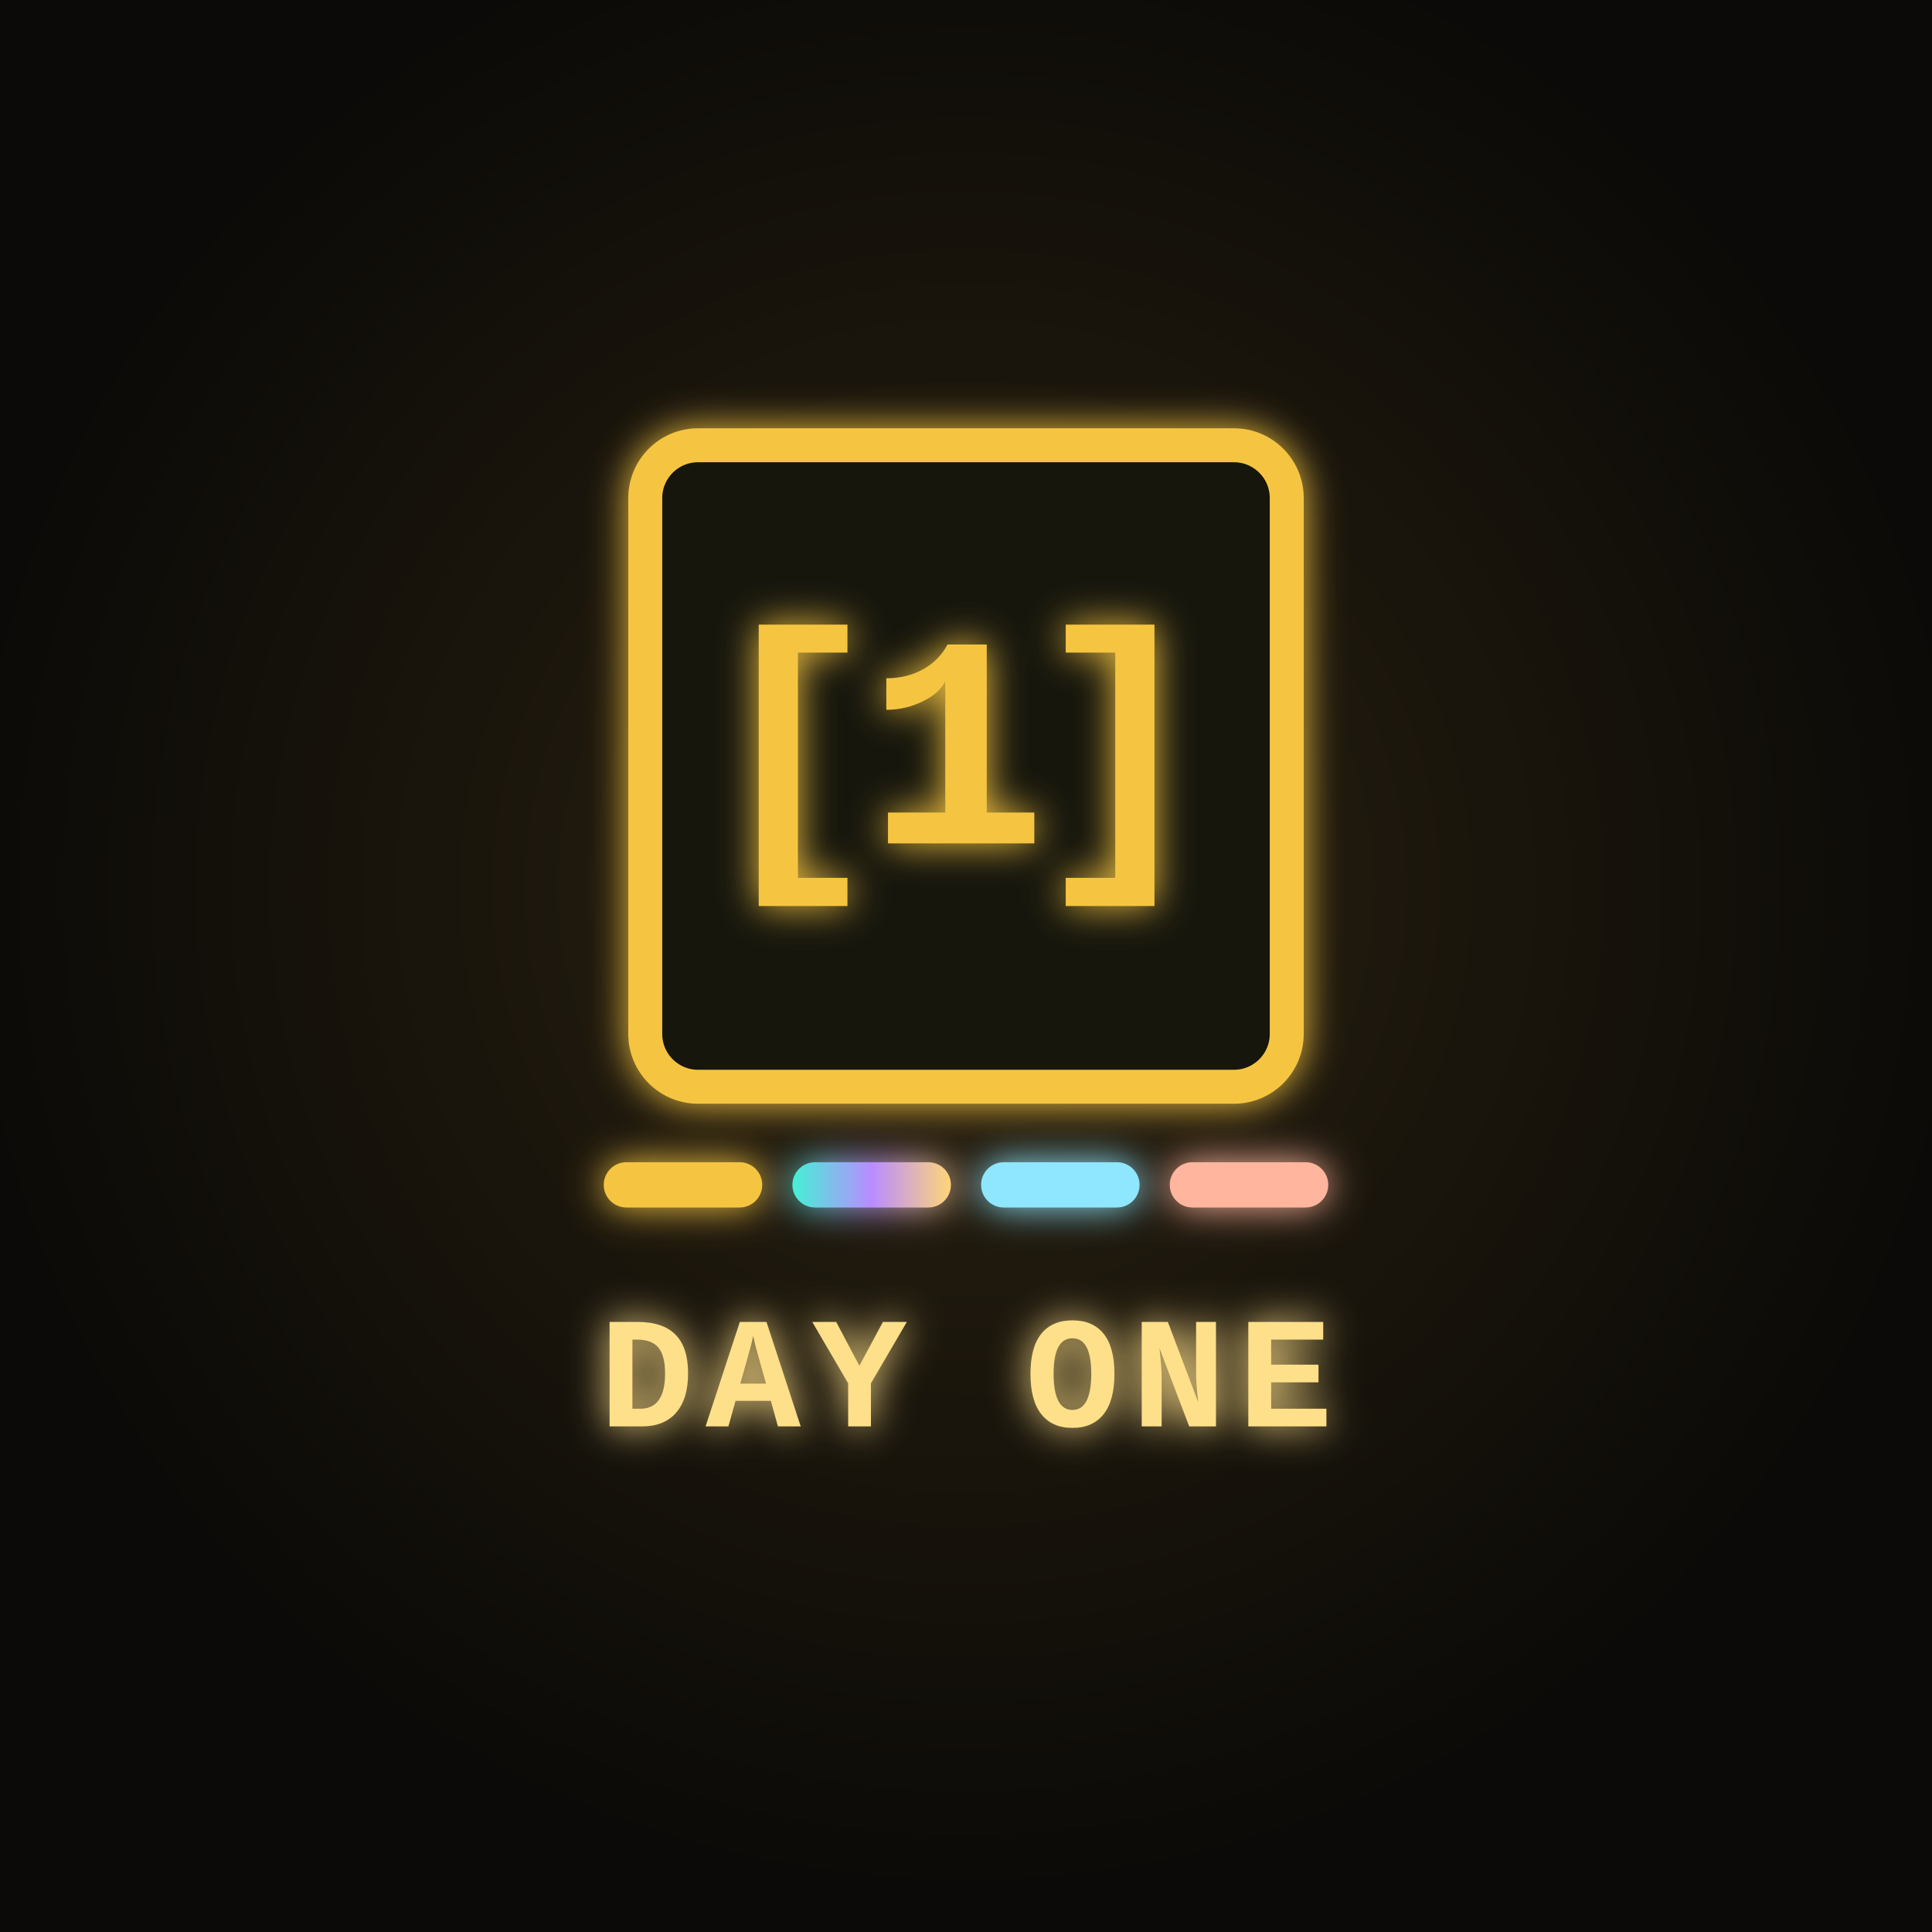
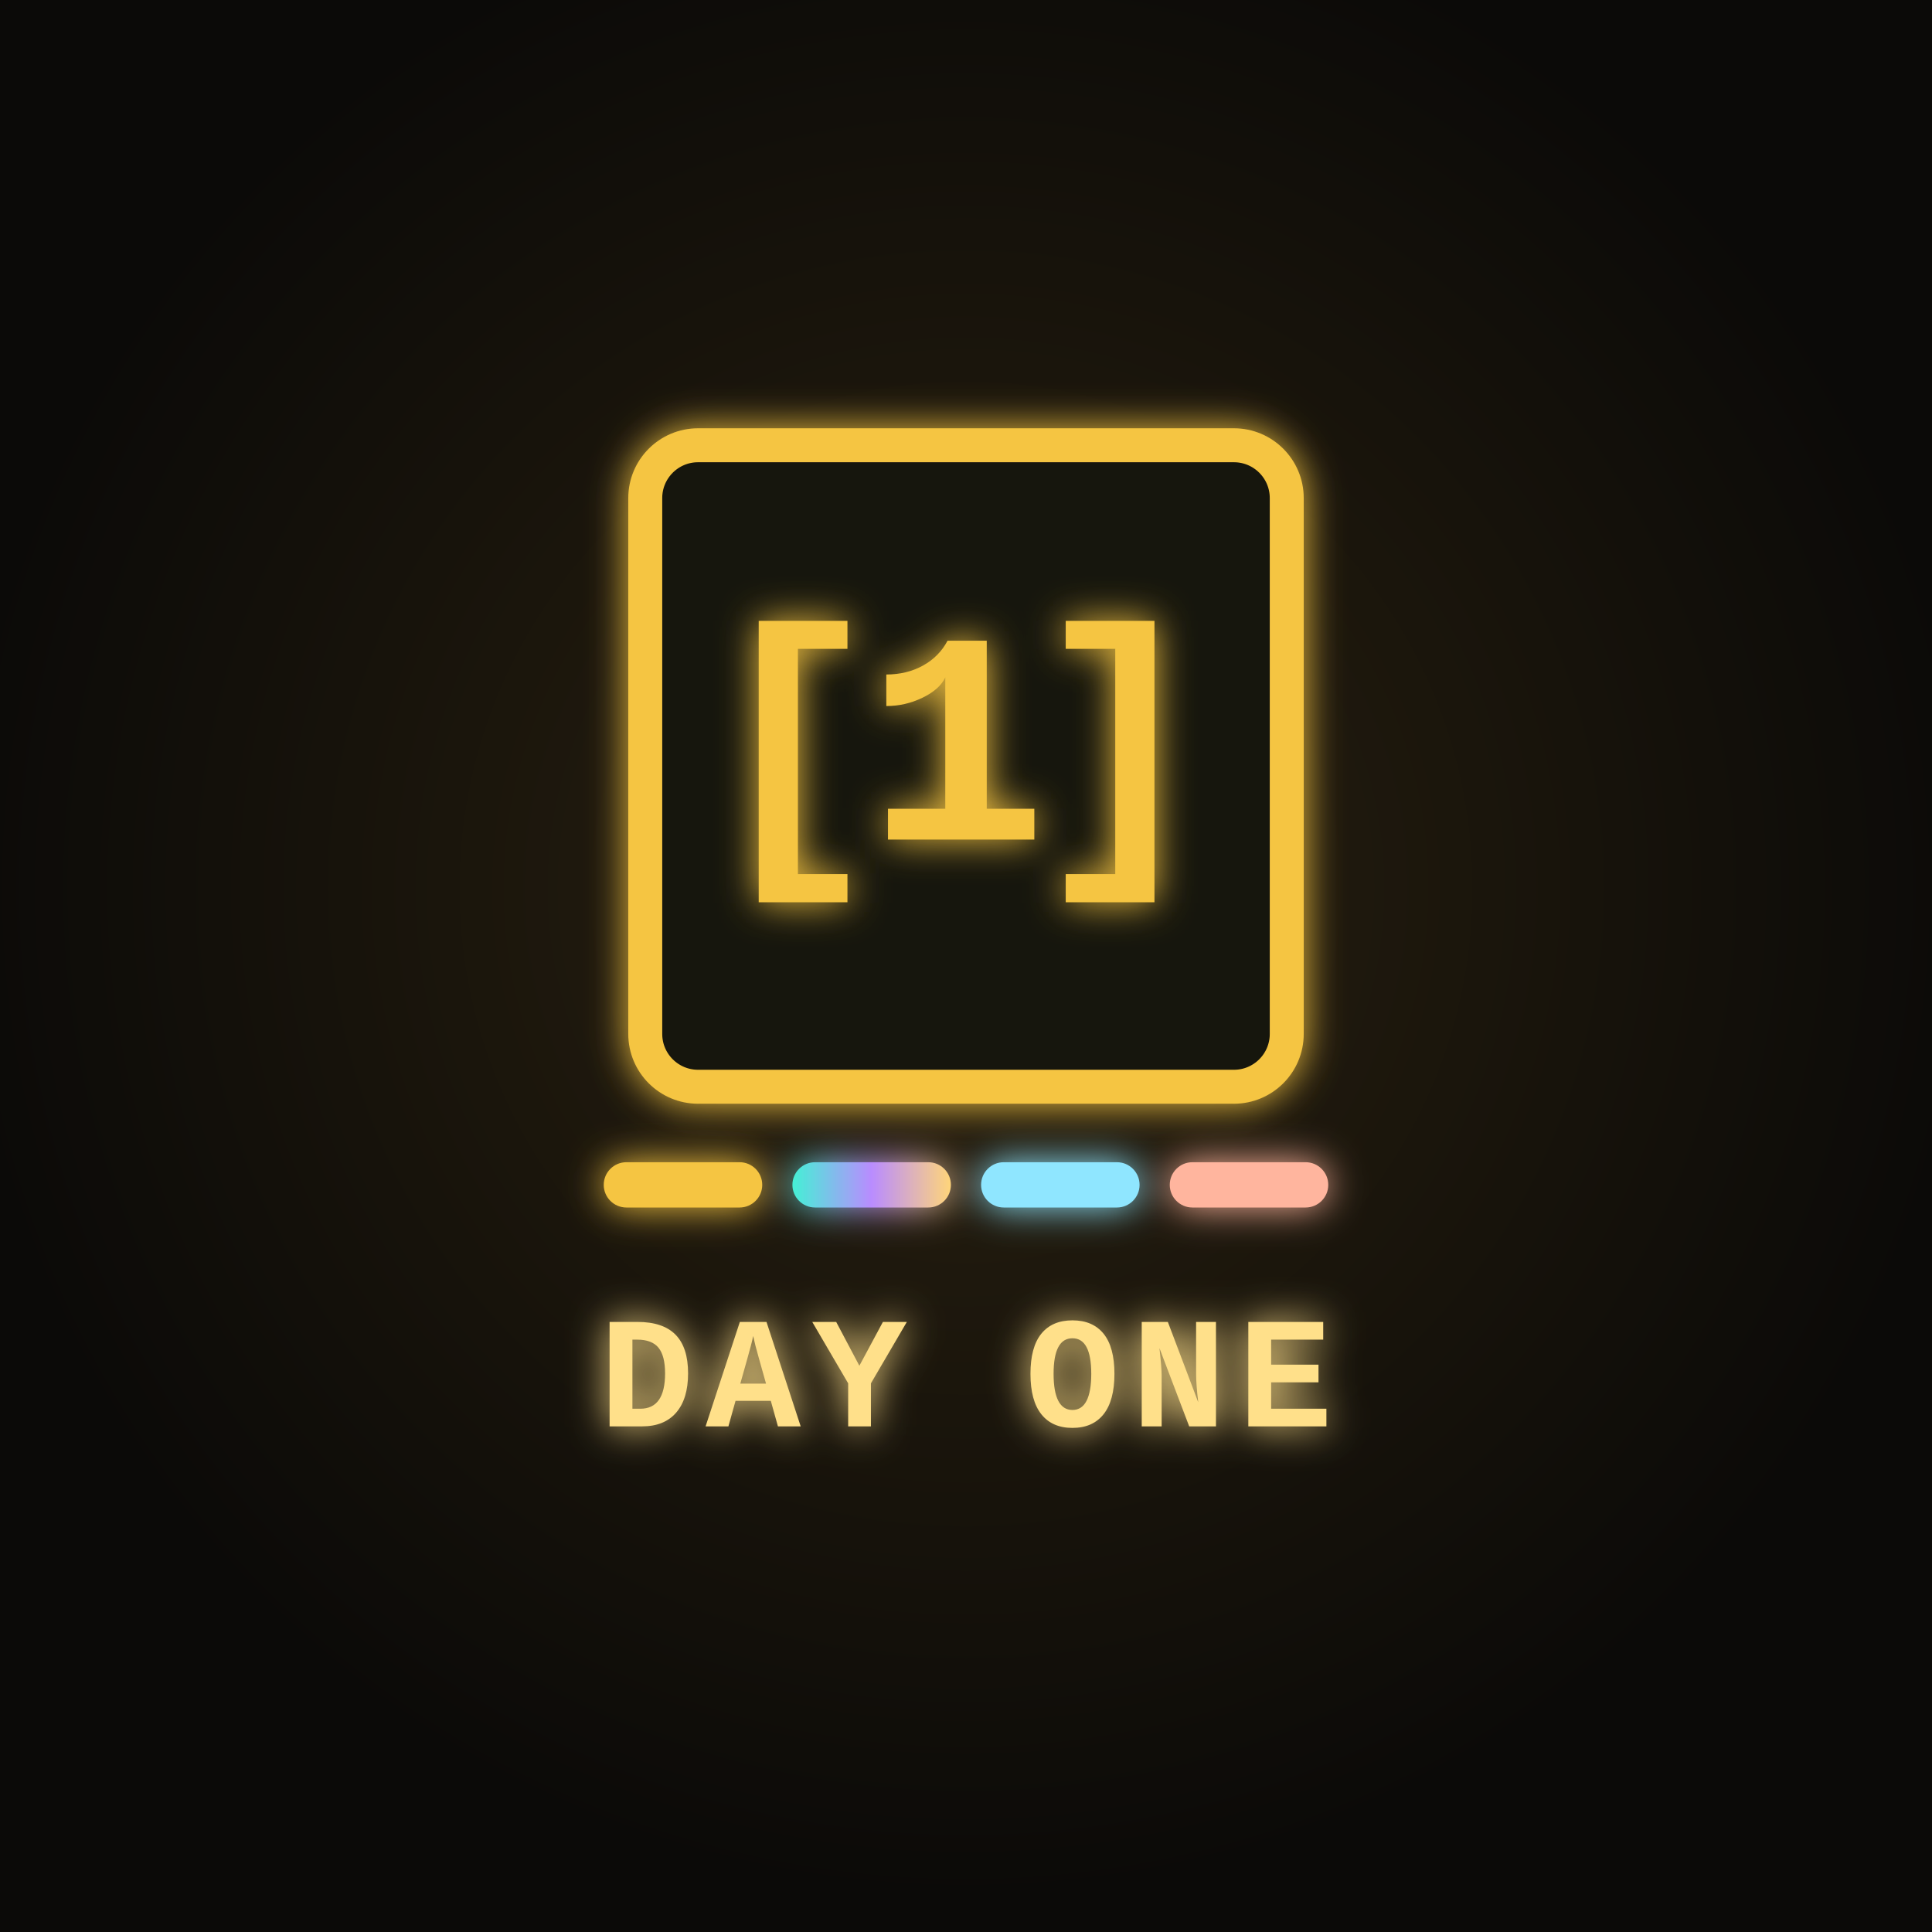
<svg xmlns="http://www.w3.org/2000/svg" viewBox="0 0 512 512" width="512" height="512">
  <defs>
    <filter id="glow" filterUnits="userSpaceOnUse" x="0" y="0" width="512" height="512">
      <feGaussianBlur stdDeviation="5" result="b" />
      <feMerge>
        <feMergeNode in="b" />
        <feMergeNode in="SourceGraphic" />
      </feMerge>
    </filter>
    <radialGradient id="warm" cx="50%" cy="46%" r="52%">
      <stop offset="0" stop-color="#2a2110" />
      <stop offset="1" stop-color="#0b0a08" />
    </radialGradient>
    <linearGradient id="foil" x1="0" x2="1">
      <stop offset="0" stop-color="#45f0d6" />
      <stop offset="0.5" stop-color="#b98cff" />
      <stop offset="1" stop-color="#ffd57a" />
    </linearGradient>
  </defs>
  <rect width="512" height="512" fill="url(#warm)" />
  <rect x="171" y="118" width="170" height="170" rx="14" fill="#17130a" stroke="#f5c542" stroke-width="9" filter="url(#glow)" />
-   <text x="253.5" y="223.5" text-anchor="middle" font-family="Courier New, Courier, monospace" font-weight="bold" font-size="80" letter-spacing="-5" fill="#f5c542" filter="url(#glow)">[1]</text>
+   <text x="253.5" y="222.5" text-anchor="middle" font-family="Courier New, Courier, monospace" font-weight="bold" font-size="80" letter-spacing="-5" fill="#f5c542" filter="url(#glow)">[1]</text>
  <g filter="url(#glow)">
    <rect x="160" y="308" width="42" height="12" rx="6" fill="#f5c542" />
    <rect x="210" y="308" width="42" height="12" rx="6" fill="url(#foil)" />
    <rect x="260" y="308" width="42" height="12" rx="6" fill="#8fe6ff" />
    <rect x="310" y="308" width="42" height="12" rx="6" fill="#ffb59e" />
  </g>
  <text x="256" y="378" text-anchor="middle" font-family="Courier New, Courier, monospace" font-weight="bold" font-size="42" letter-spacing="3" fill="#ffe08a" filter="url(#glow)">DAY ONE</text>
</svg>
